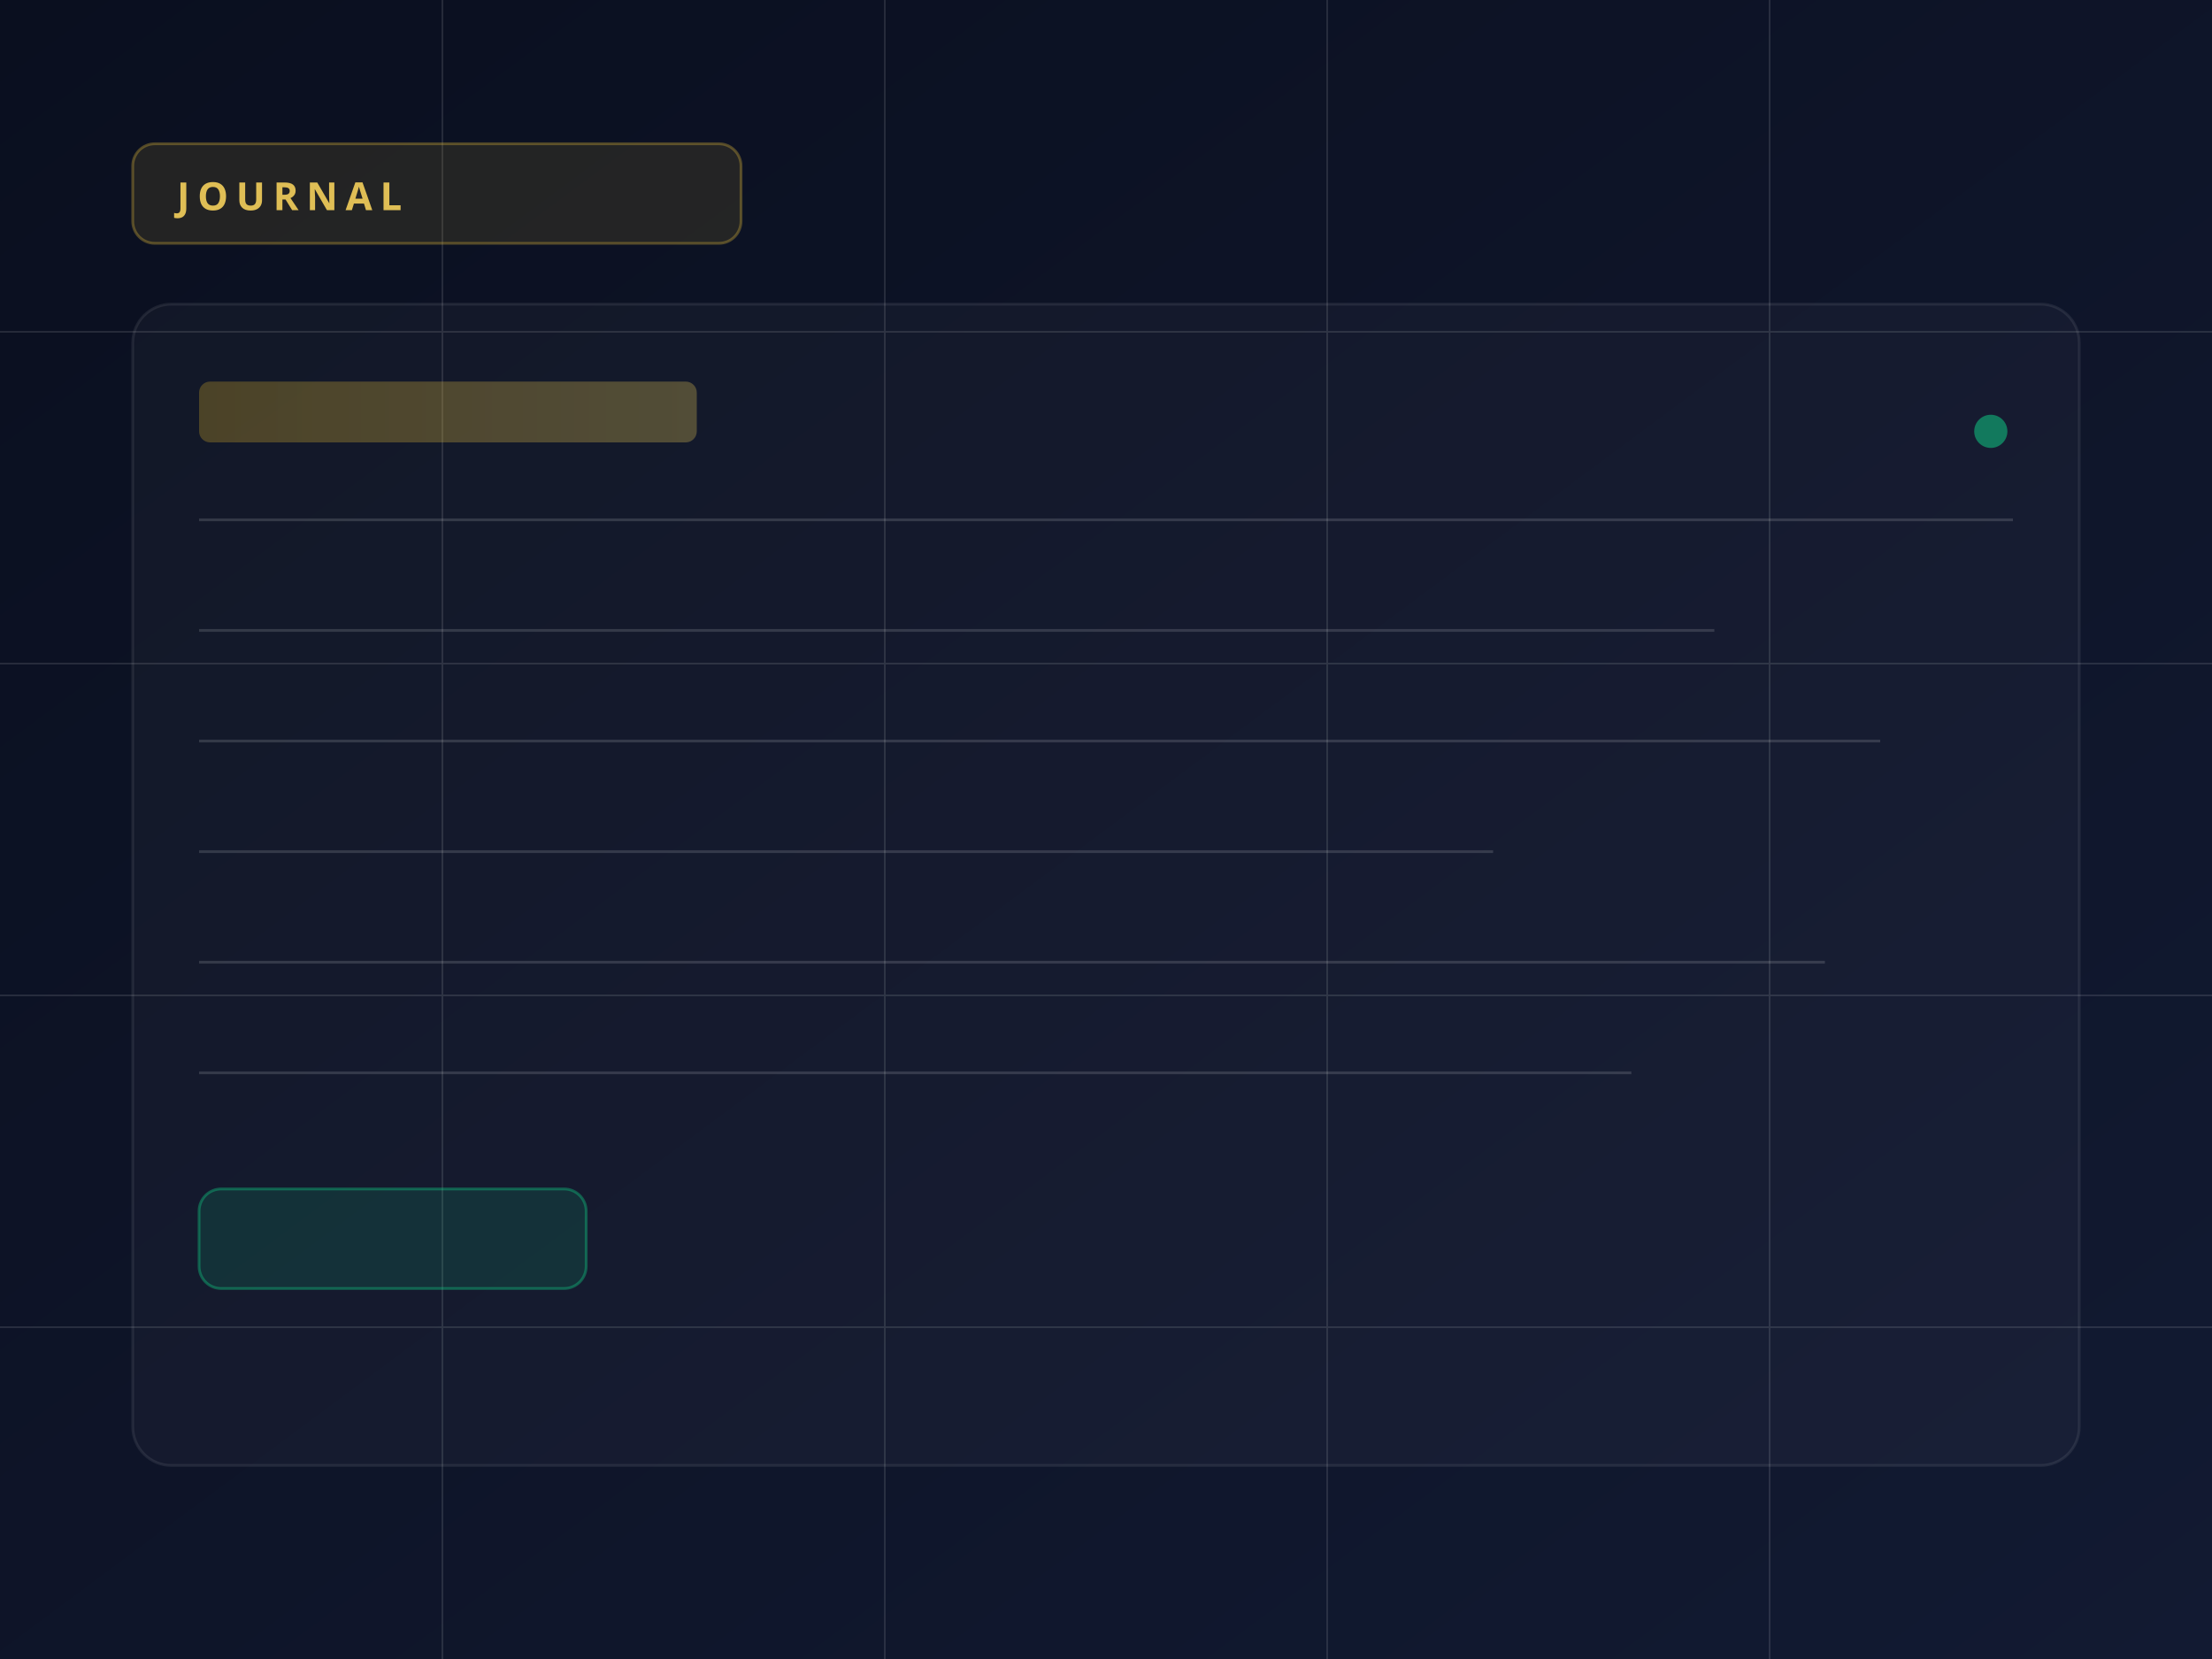
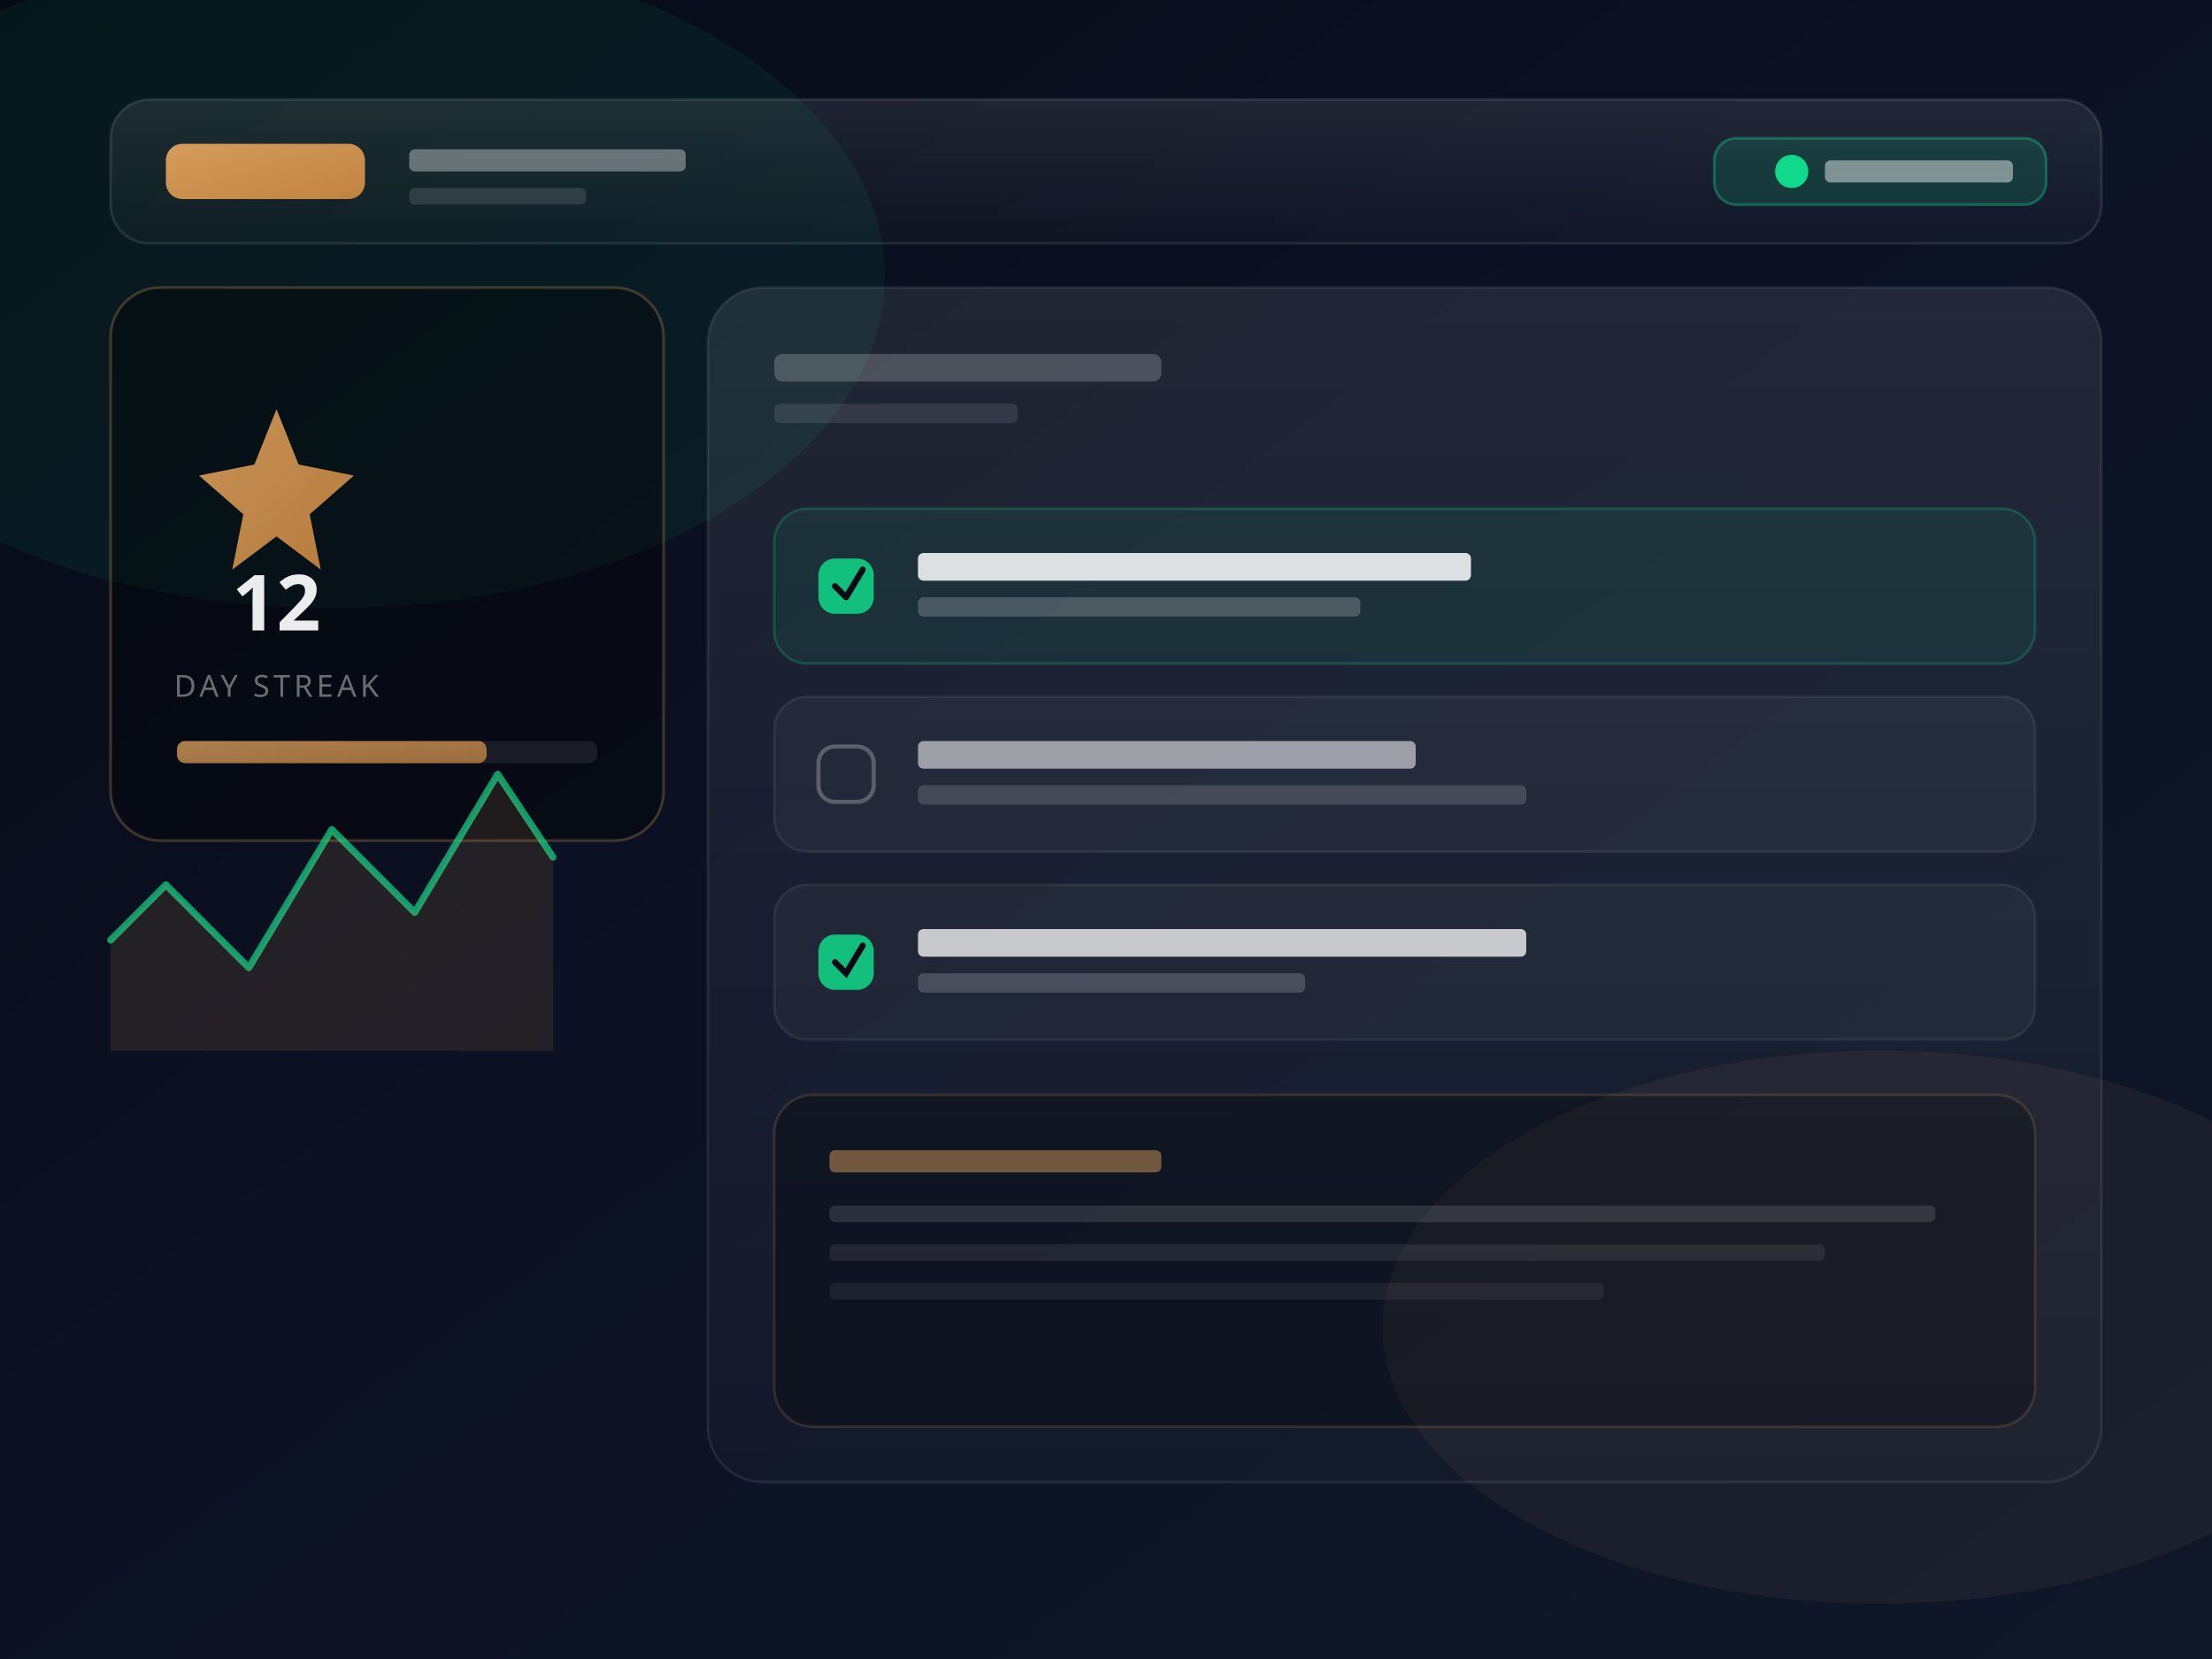
<svg xmlns="http://www.w3.org/2000/svg" width="800" height="600" viewBox="0 0 800 600" fill="none">
  <defs>
-     <linearGradient id="jg" x1="0%" y1="0%" x2="100%" y2="100%">
-       <stop offset="0%" stop-color="#0a0f1f" />
-       <stop offset="100%" stop-color="#121a32" />
+     <linearGradient id="j_mesh" x1="0%" y1="0%" x2="100%" y2="100%">
+       <stop offset="0%" stop-color="#050a14" />
+       <stop offset="45%" stop-color="#0c1224" />
+       <stop offset="100%" stop-color="#0f1729" />
    </linearGradient>
-     <linearGradient id="jgold" x1="0%" y1="0%" x2="100%" y2="0%">
-       <stop offset="0%" stop-color="#c9a227" stop-opacity="0.9" />
-       <stop offset="100%" stop-color="#e8c658" stop-opacity="0.85" />
+     <linearGradient id="j_gold" x1="0%" y1="0%" x2="100%" y2="100%">
+       <stop offset="0%" stop-color="#EAA960" />
+       <stop offset="100%" stop-color="#D48D44" />
+     </linearGradient>
+     <linearGradient id="j_glass" x1="0%" y1="0%" x2="0%" y2="100%">
+       <stop offset="0%" stop-color="rgba(255,255,255,0.09)" />
+       <stop offset="100%" stop-color="rgba(255,255,255,0.02)" />
    </linearGradient>
  </defs>
-   <rect width="800" height="600" fill="url(#jg)" />
-   <g opacity="0.12" stroke="#fff" stroke-width="0.6">
-     <path d="M0 120 H800 M0 240 H800 M0 360 H800 M0 480 H800" />
-     <path d="M160 0 V600 M320 0 V600 M480 0 V600 M640 0 V600" />
+   <rect width="800" height="600" fill="url(#j_mesh)" />
+   <ellipse cx="120" cy="100" rx="200" ry="120" fill="#0FD98A" opacity="0.07" />
+   <ellipse cx="680" cy="480" rx="180" ry="100" fill="#EAA960" opacity="0.06" />
+   <rect x="40" y="36" width="720" height="52" rx="14" fill="url(#j_glass)" stroke="rgba(255,255,255,0.1)" />
+   <rect x="60" y="52" width="72" height="20" rx="6" fill="url(#j_gold)" opacity="0.9" />
+   <rect x="148" y="54" width="100" height="8" rx="2" fill="rgba(255,255,255,0.35)" />
+   <rect x="148" y="68" width="64" height="6" rx="2" fill="rgba(255,255,255,0.12)" />
+   <rect x="620" y="50" width="120" height="24" rx="8" fill="rgba(15,217,138,0.15)" stroke="rgba(15,217,138,0.35)" />
+   <circle cx="648" cy="62" r="6" fill="#0FD98A" />
+   <rect x="660" y="58" width="68" height="8" rx="2" fill="rgba(255,255,255,0.45)" />
+   <rect x="40" y="104" width="200" height="200" rx="18" fill="rgba(0,0,0,0.35)" stroke="rgba(234,169,96,0.25)" />
+   <path d="M100 148 L108 168 L128 172 L112 186 L116 206 L100 194 L84 206 L88 186 L72 172 L92 168 Z" fill="url(#j_gold)" opacity="0.85" />
+   <text x="100" y="228" text-anchor="middle" fill="rgba(255,255,255,0.92)" font-family="system-ui,Segoe UI,sans-serif" font-size="28" font-weight="700">12</text>
+   <text x="100" y="252" text-anchor="middle" fill="rgba(255,255,255,0.4)" font-family="system-ui,sans-serif" font-size="11" letter-spacing="0.12em">DAY STREAK</text>
+   <rect x="64" y="268" width="152" height="8" rx="3" fill="rgba(255,255,255,0.08)" />
+   <rect x="64" y="268" width="112" height="8" rx="3" fill="url(#j_gold)" opacity="0.7" />
+   <rect x="256" y="104" width="504" height="432" rx="20" fill="url(#j_glass)" stroke="rgba(255,255,255,0.08)" />
+   <rect x="280" y="128" width="140" height="10" rx="3" fill="rgba(255,255,255,0.2)" />
+   <rect x="280" y="146" width="88" height="7" rx="2" fill="rgba(255,255,255,0.1)" />
+   <g transform="translate(280, 184)">
+     <rect width="456" height="56" rx="12" fill="rgba(15,217,138,0.08)" stroke="rgba(15,217,138,0.22)" />
+     <rect x="16" y="18" width="20" height="20" rx="6" fill="#0FD98A" opacity="0.85" />
+     <path d="M22 28 L26 32 L32 22" stroke="#050a14" stroke-width="2.2" stroke-linecap="round" stroke-linejoin="round" fill="none" />
+     <rect x="52" y="16" width="200" height="10" rx="2" fill="rgba(255,255,255,0.85)" />
+     <rect x="52" y="32" width="160" height="7" rx="2" fill="rgba(255,255,255,0.2)" />
  </g>
-   <rect x="48" y="52" width="220" height="36" rx="8" fill="rgba(212,175,55,0.12)" stroke="rgba(212,175,55,0.35)" stroke-width="1" />
-   <text x="64" y="76" fill="rgba(232,198,88,0.95)" font-family="system-ui,sans-serif" font-size="14" font-weight="600" letter-spacing="0.2em">JOURNAL</text>
-   <rect x="48" y="110" width="704" height="420" rx="14" fill="rgba(255,255,255,0.03)" stroke="rgba(255,255,255,0.08)" />
-   <rect x="72" y="138" width="180" height="22" rx="4" fill="url(#jgold)" opacity="0.35" />
-   <g fill="none" stroke="rgba(255,255,255,0.14)" stroke-width="1">
-     <path d="M72 188 H728 M72 228 H620 M72 268 H680 M72 308 H540 M72 348 H660 M72 388 H590" />
+   <g transform="translate(280, 252)">
+     <rect width="456" height="56" rx="12" fill="rgba(255,255,255,0.04)" stroke="rgba(255,255,255,0.07)" />
+     <rect x="16" y="18" width="20" height="20" rx="6" stroke="rgba(255,255,255,0.25)" stroke-width="1.5" fill="none" />
+     <rect x="52" y="16" width="180" height="10" rx="2" fill="rgba(255,255,255,0.55)" />
+     <rect x="52" y="32" width="220" height="7" rx="2" fill="rgba(255,255,255,0.15)" />
  </g>
-   <circle cx="720" cy="156" r="6" fill="rgba(15,217,138,0.5)" />
-   <rect x="72" y="430" width="140" height="36" rx="8" fill="rgba(15,217,138,0.12)" stroke="rgba(15,217,138,0.35)" />
+   <g transform="translate(280, 320)">
+     <rect width="456" height="56" rx="12" fill="rgba(255,255,255,0.04)" stroke="rgba(255,255,255,0.07)" />
+     <rect x="16" y="18" width="20" height="20" rx="6" fill="#0FD98A" opacity="0.85" />
+     <path d="M22 28 L26 32 L32 22" stroke="#050a14" stroke-width="2.2" stroke-linecap="round" fill="none" />
+     <rect x="52" y="16" width="220" height="10" rx="2" fill="rgba(255,255,255,0.75)" />
+     <rect x="52" y="32" width="140" height="7" rx="2" fill="rgba(255,255,255,0.18)" />
+   </g>
+   <rect x="280" y="396" width="456" height="120" rx="14" fill="rgba(0,0,0,0.25)" stroke="rgba(234,169,96,0.15)" />
+   <rect x="300" y="416" width="120" height="8" rx="2" fill="rgba(234,169,96,0.45)" />
+   <rect x="300" y="436" width="400" height="6" rx="2" fill="rgba(255,255,255,0.12)" />
+   <rect x="300" y="450" width="360" height="6" rx="2" fill="rgba(255,255,255,0.08)" />
+   <rect x="300" y="464" width="280" height="6" rx="2" fill="rgba(255,255,255,0.06)" />
+   <path d="M40 340 L60 320 L90 350 L120 300 L150 330 L180 280 L200 310" stroke="#0FD98A" stroke-width="2.5" fill="none" opacity="0.7" stroke-linecap="round" stroke-linejoin="round" />
+   <path d="M40 340 L60 320 L90 350 L120 300 L150 330 L180 280 L200 310 V380 H40 Z" fill="url(#j_gold)" opacity="0.12" />
</svg>
